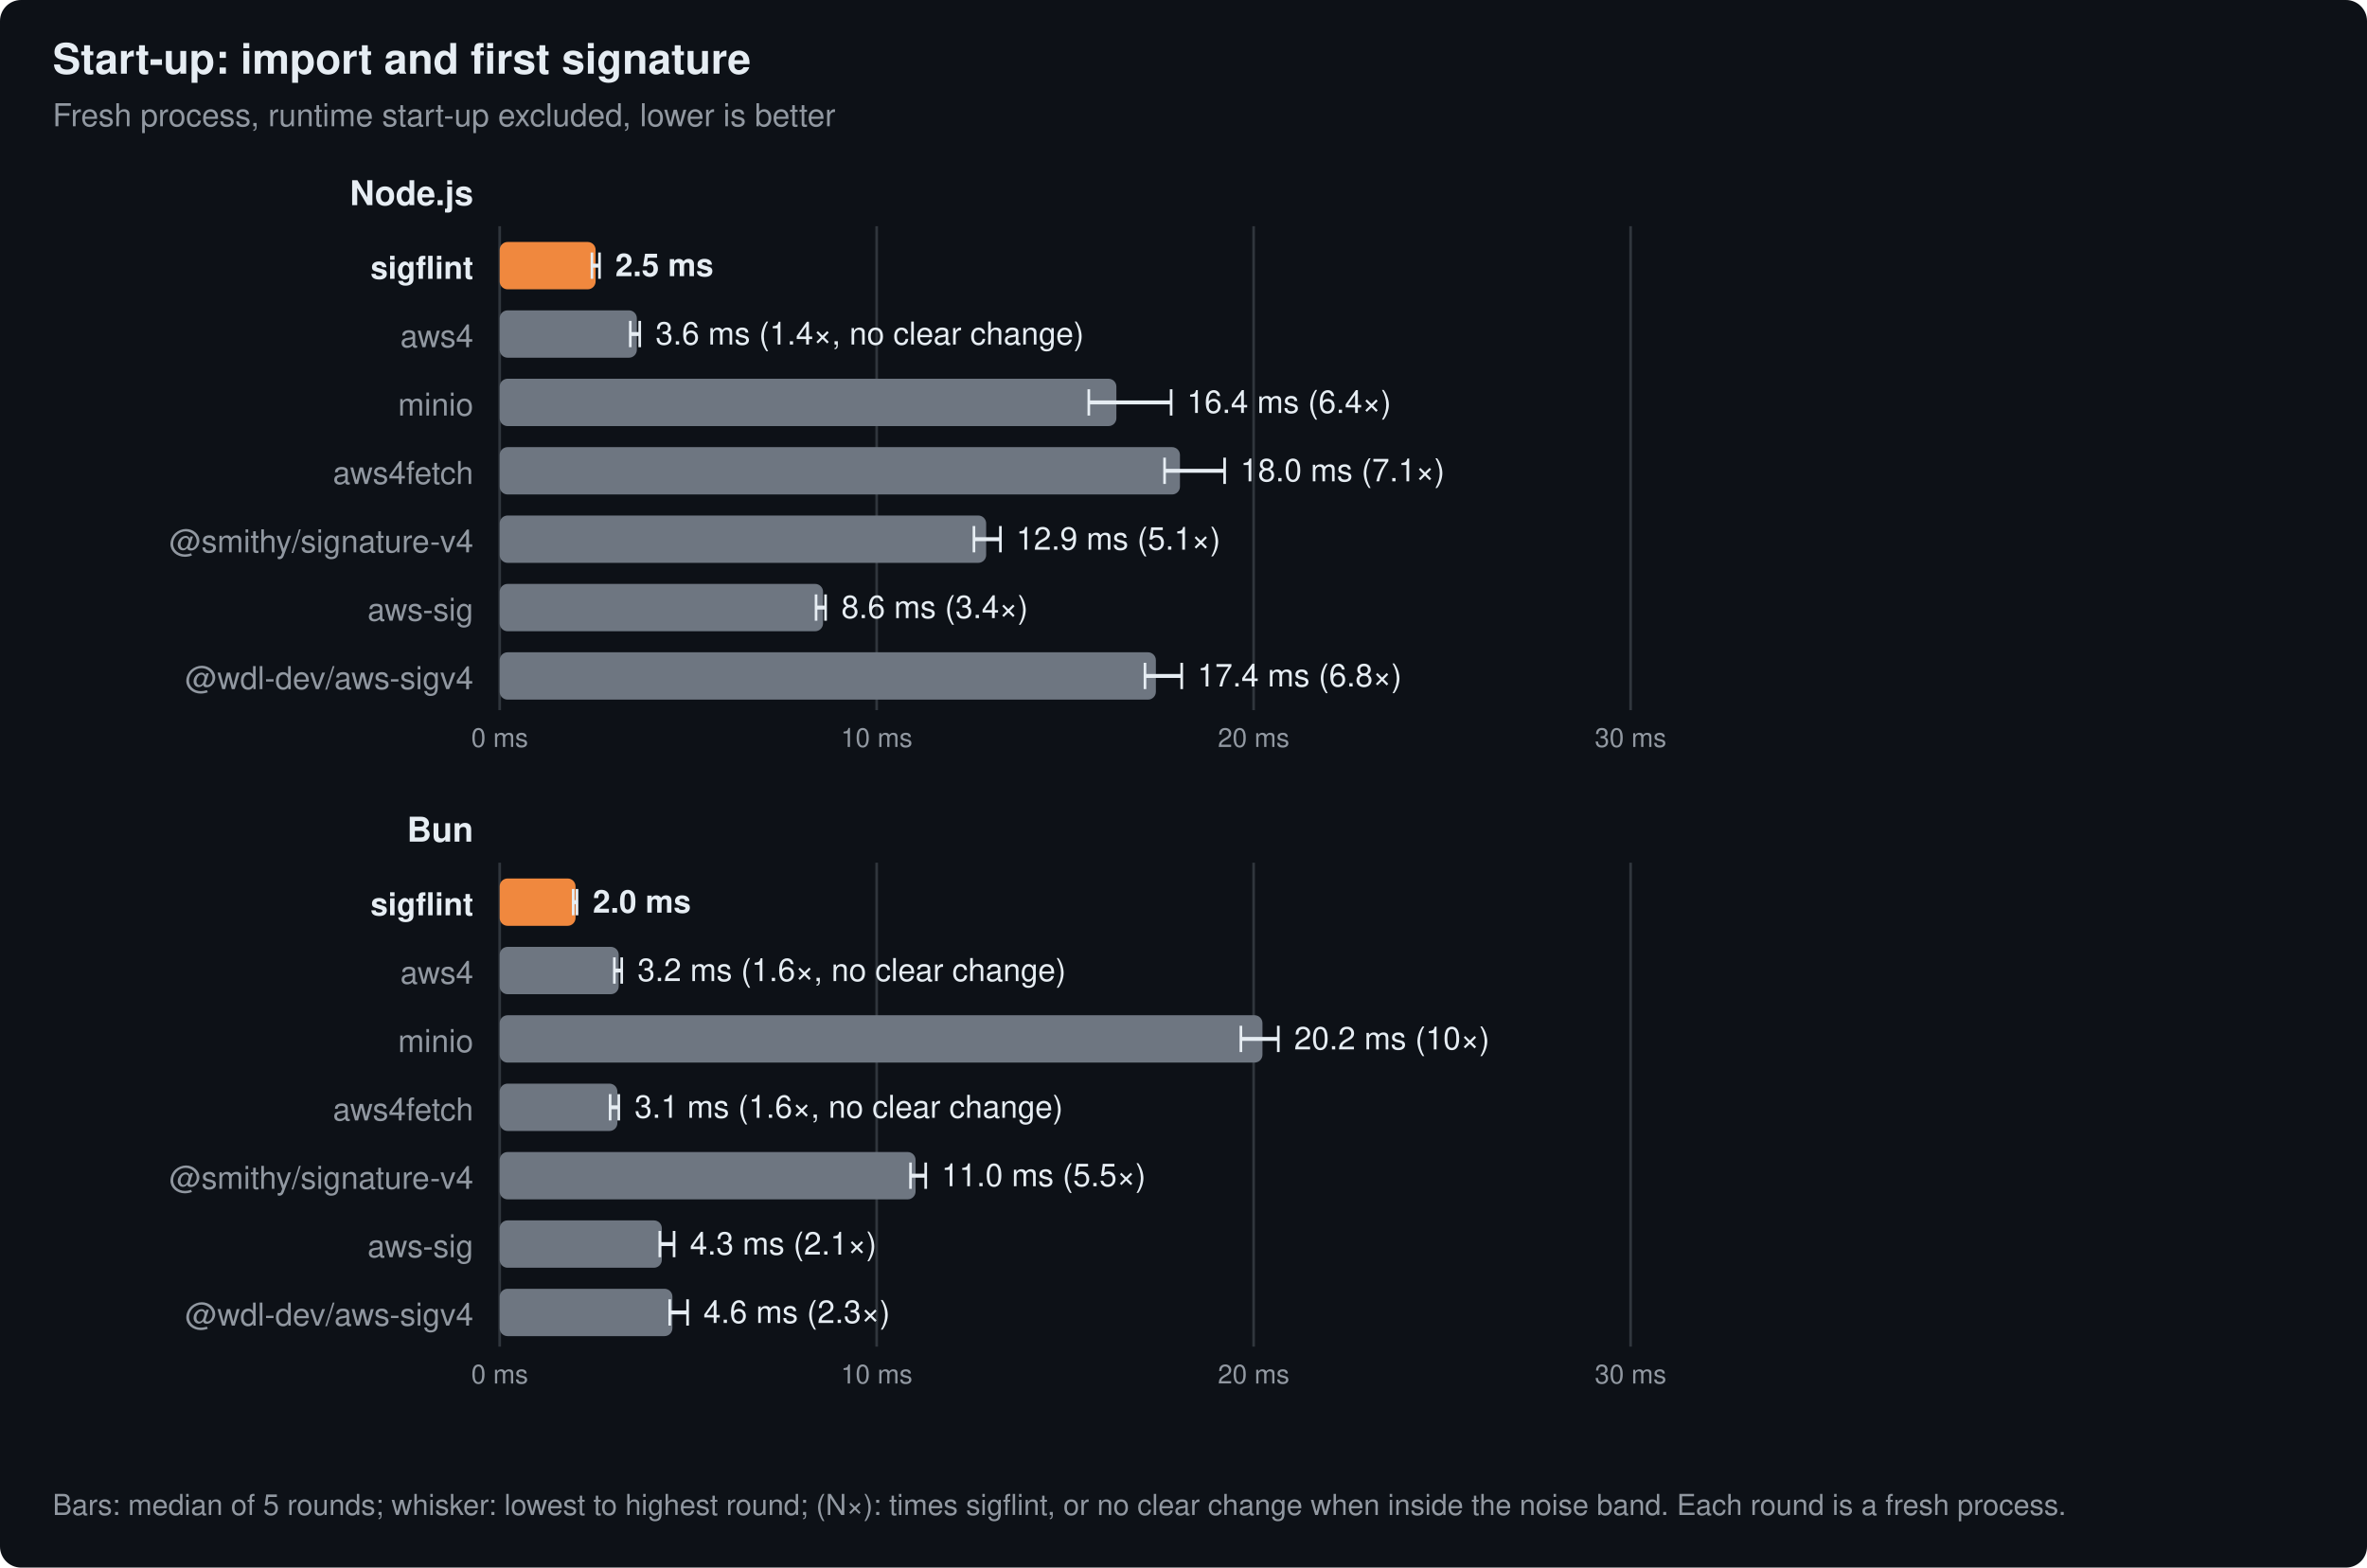
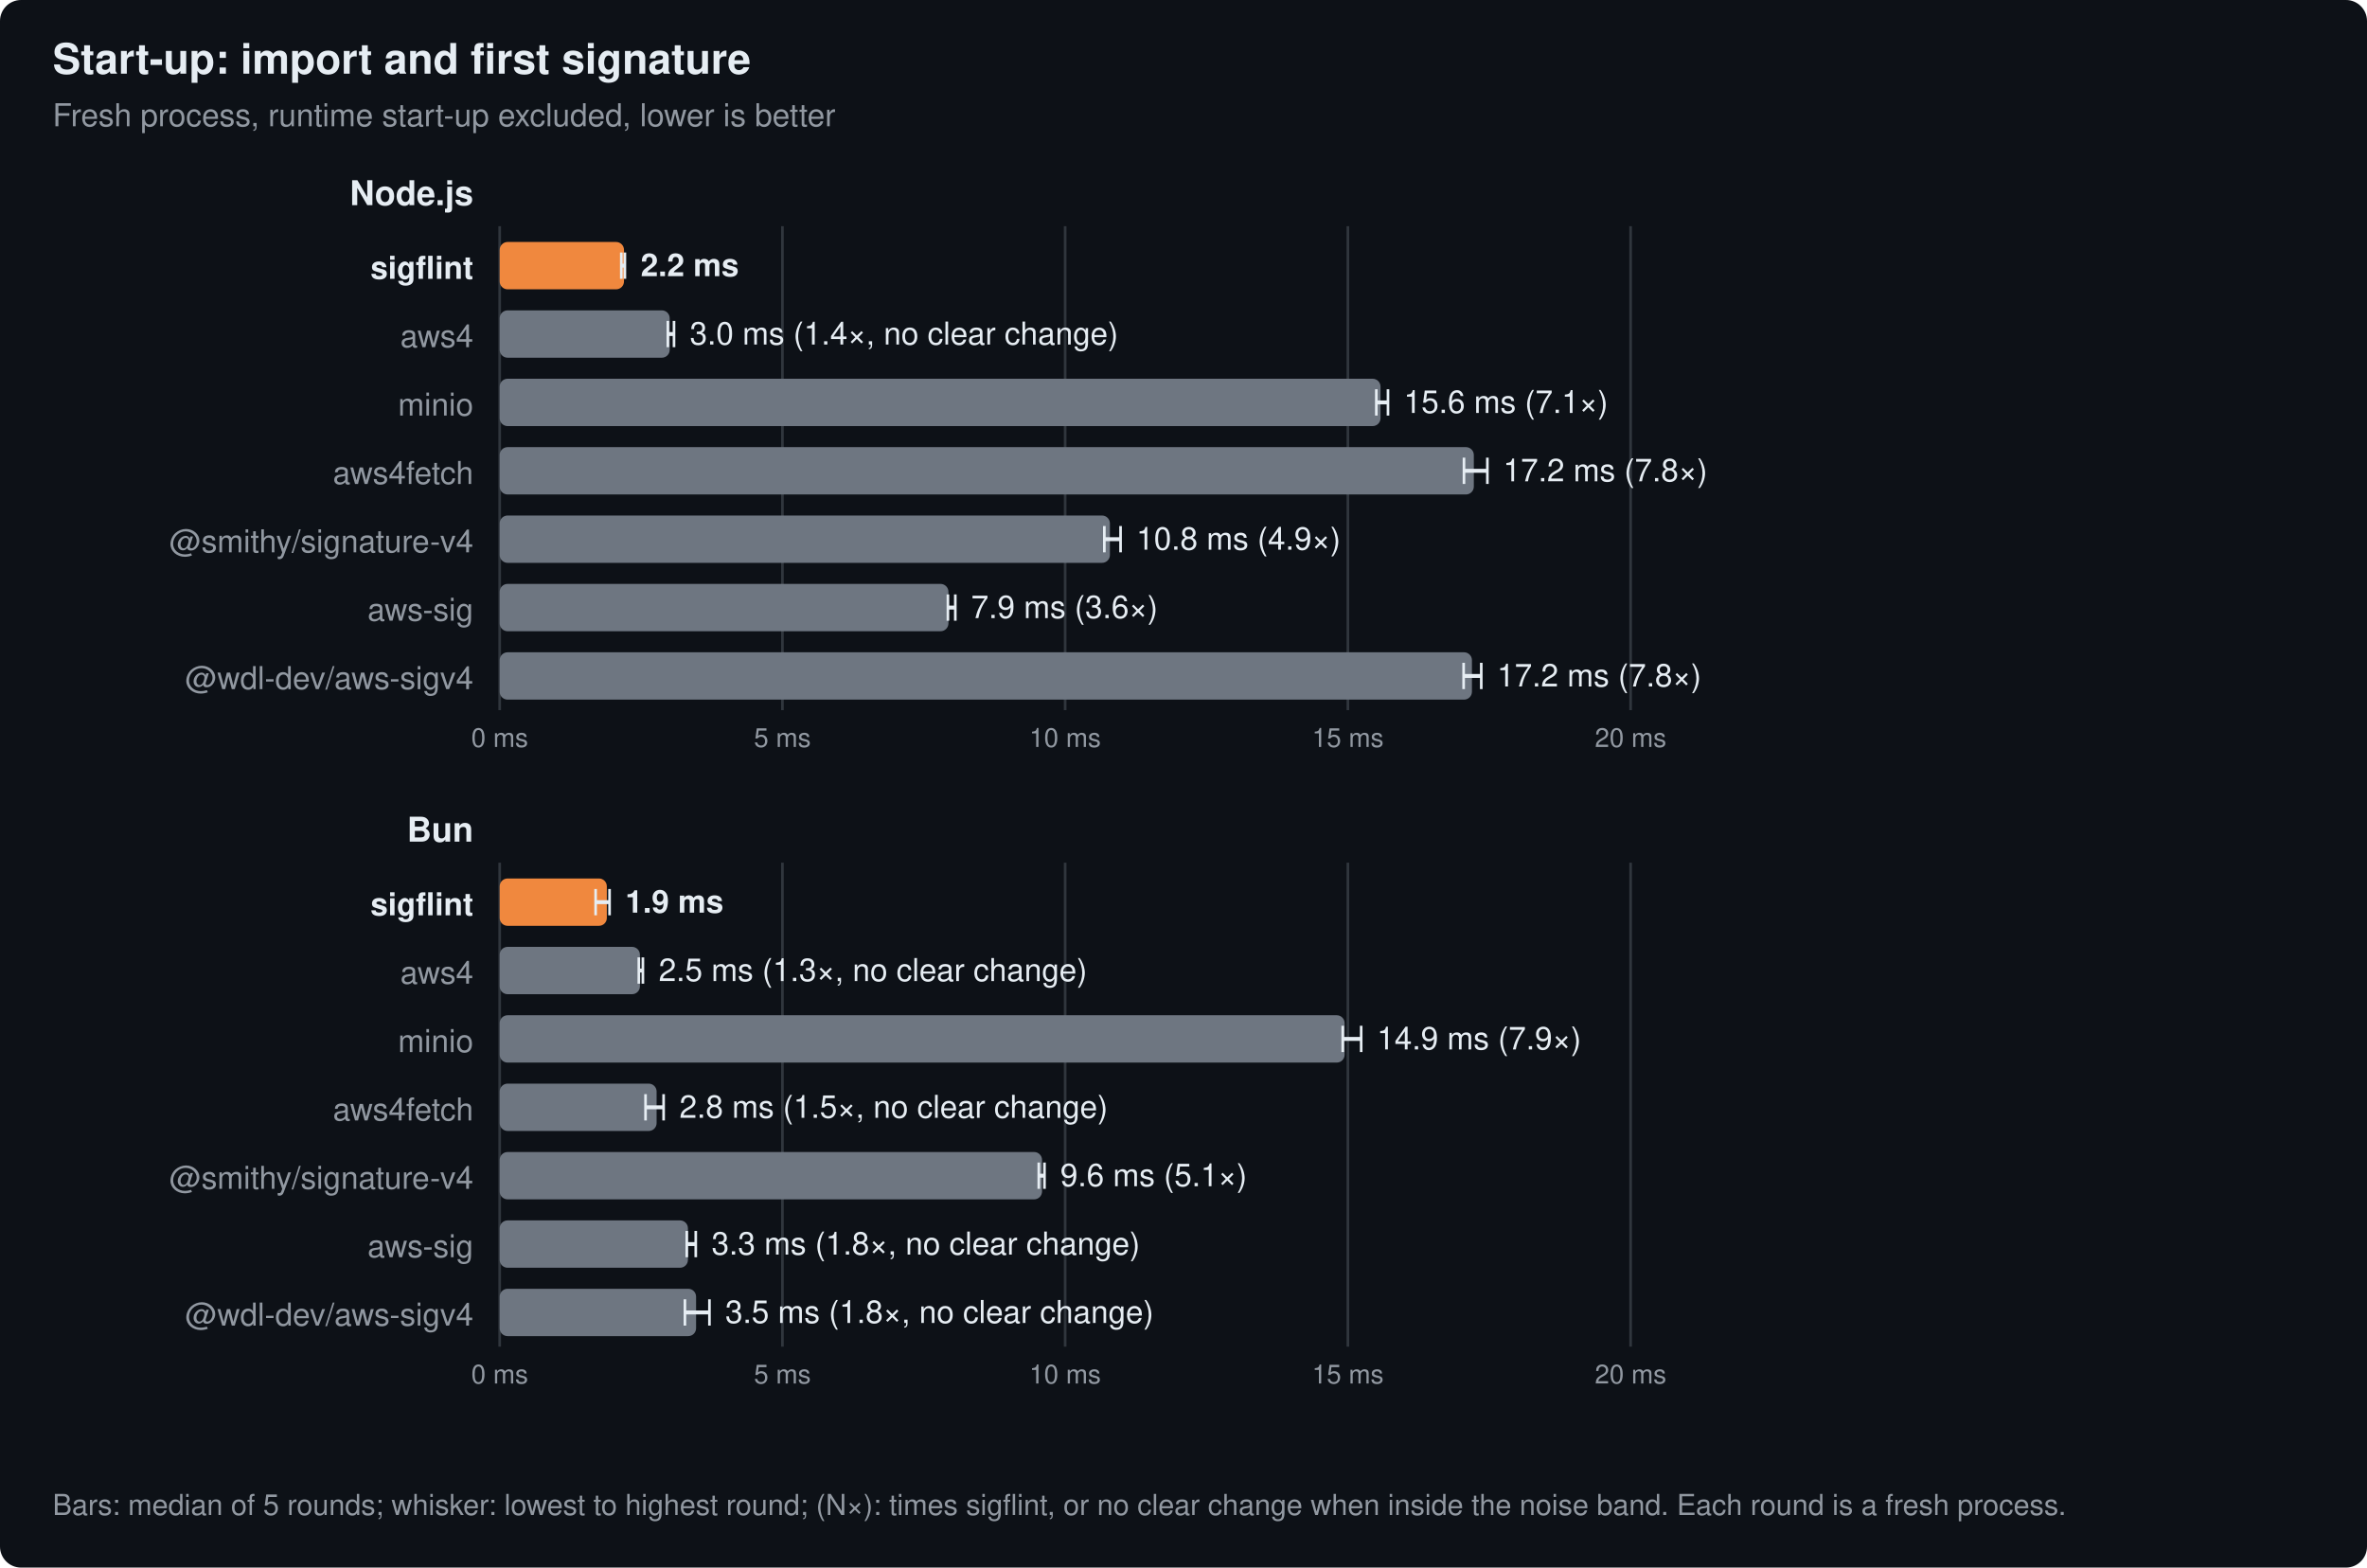
<svg xmlns="http://www.w3.org/2000/svg" width="900" height="596" viewBox="0 0 900 596" role="img" aria-labelledby="t" font-family="-apple-system,BlinkMacSystemFont,'Segoe UI',Helvetica,Arial,sans-serif">
  <rect width="900" height="596" rx="8" fill="#0d1117" />
  <text x="20" y="28" font-size="16" fill="#e6edf3" text-anchor="start" font-weight="600">Start-up: import and first signature</text>
  <text x="20" y="48" font-size="12" fill="#9198a1" text-anchor="start" font-weight="400">Fresh process, runtime start-up excluded, lower is better</text>
  <text x="180" y="78" font-size="13" fill="#e6edf3" text-anchor="end" font-weight="700">Node.js</text>
  <line x1="190" y1="86" x2="190" y2="270" stroke="#30363d" />
  <text x="190" y="284" font-size="10" fill="#9198a1" text-anchor="middle" font-weight="400">0 ms</text>
-   <line x1="333.333" y1="86" x2="333.333" y2="270" stroke="#30363d" />
-   <text x="333.333" y="284" font-size="10" fill="#9198a1" text-anchor="middle" font-weight="400">10 ms</text>
-   <line x1="476.667" y1="86" x2="476.667" y2="270" stroke="#30363d" />
-   <text x="476.667" y="284" font-size="10" fill="#9198a1" text-anchor="middle" font-weight="400">20 ms</text>
+   <line x1="297.5" y1="86" x2="297.5" y2="270" stroke="#30363d" />
+   <text x="297.5" y="284" font-size="10" fill="#9198a1" text-anchor="middle" font-weight="400">5 ms</text>
+   <line x1="405" y1="86" x2="405" y2="270" stroke="#30363d" />
+   <text x="405" y="284" font-size="10" fill="#9198a1" text-anchor="middle" font-weight="400">10 ms</text>
+   <line x1="512.5" y1="86" x2="512.5" y2="270" stroke="#30363d" />
+   <text x="512.5" y="284" font-size="10" fill="#9198a1" text-anchor="middle" font-weight="400">15 ms</text>
  <line x1="620" y1="86" x2="620" y2="270" stroke="#30363d" />
-   <text x="620" y="284" font-size="10" fill="#9198a1" text-anchor="middle" font-weight="400">30 ms</text>
+   <text x="620" y="284" font-size="10" fill="#9198a1" text-anchor="middle" font-weight="400">20 ms</text>
  <text x="180" y="106" font-size="12" fill="#e6edf3" text-anchor="end" font-weight="700">sigflint</text>
-   <rect x="190" y="92" width="36.469" height="18" rx="3" fill="#f0883e" />
-   <line x1="225.076" y1="101" x2="227.948" y2="101" stroke="#e6edf3" stroke-width="1.5" />
-   <line x1="225.076" y1="96" x2="225.076" y2="106" stroke="#e6edf3" />
-   <line x1="227.948" y1="96" x2="227.948" y2="106" stroke="#e6edf3" />
-   <text x="233.948" y="105" font-size="12" fill="#e6edf3" text-anchor="start" font-weight="700">2.5 ms</text>
+   <rect x="190" y="92" width="47.262" height="18" rx="3" fill="#f0883e" />
+   <line x1="236.237" y1="101" x2="237.598" y2="101" stroke="#e6edf3" stroke-width="1.5" />
+   <line x1="236.237" y1="96" x2="236.237" y2="106" stroke="#e6edf3" />
+   <line x1="237.598" y1="96" x2="237.598" y2="106" stroke="#e6edf3" />
+   <text x="243.598" y="105" font-size="12" fill="#e6edf3" text-anchor="start" font-weight="700">2.2 ms</text>
  <text x="180" y="132" font-size="12" fill="#9198a1" text-anchor="end" font-weight="400">aws4</text>
-   <rect x="190" y="118" width="52.142" height="18" rx="3" fill="#6e7681" />
-   <line x1="239.656" y1="127" x2="243.243" y2="127" stroke="#e6edf3" stroke-width="1.5" />
-   <line x1="239.656" y1="122" x2="239.656" y2="132" stroke="#e6edf3" />
-   <line x1="243.243" y1="122" x2="243.243" y2="132" stroke="#e6edf3" />
-   <text x="249.243" y="131" font-size="12" fill="#e6edf3" text-anchor="start" font-weight="400">3.6 ms  (1.4×, no clear change)</text>
+   <rect x="190" y="118" width="64.643" height="18" rx="3" fill="#6e7681" />
+   <line x1="253.932" y1="127" x2="256.278" y2="127" stroke="#e6edf3" stroke-width="1.5" />
+   <line x1="253.932" y1="122" x2="253.932" y2="132" stroke="#e6edf3" />
+   <line x1="256.278" y1="122" x2="256.278" y2="132" stroke="#e6edf3" />
+   <text x="262.278" y="131" font-size="12" fill="#e6edf3" text-anchor="start" font-weight="400">3.0 ms  (1.4×, no clear change)</text>
  <text x="180" y="158" font-size="12" fill="#9198a1" text-anchor="end" font-weight="400">minio</text>
-   <rect x="190" y="144" width="234.481" height="18" rx="3" fill="#6e7681" />
-   <line x1="413.997" y1="153" x2="445.297" y2="153" stroke="#e6edf3" stroke-width="1.5" />
-   <line x1="413.997" y1="148" x2="413.997" y2="158" stroke="#e6edf3" />
-   <line x1="445.297" y1="148" x2="445.297" y2="158" stroke="#e6edf3" />
-   <text x="451.297" y="157" font-size="12" fill="#e6edf3" text-anchor="start" font-weight="400">16.4 ms  (6.4×)</text>
+   <rect x="190" y="144" width="334.913" height="18" rx="3" fill="#6e7681" />
+   <line x1="523.318" y1="153" x2="527.749" y2="153" stroke="#e6edf3" stroke-width="1.5" />
+   <line x1="523.318" y1="148" x2="523.318" y2="158" stroke="#e6edf3" />
+   <line x1="527.749" y1="148" x2="527.749" y2="158" stroke="#e6edf3" />
+   <text x="533.749" y="157" font-size="12" fill="#e6edf3" text-anchor="start" font-weight="400">15.6 ms  (7.1×)</text>
  <text x="180" y="184" font-size="12" fill="#9198a1" text-anchor="end" font-weight="400">aws4fetch</text>
-   <rect x="190" y="170" width="258.655" height="18" rx="3" fill="#6e7681" />
-   <line x1="442.801" y1="179" x2="465.637" y2="179" stroke="#e6edf3" stroke-width="1.5" />
-   <line x1="442.801" y1="174" x2="442.801" y2="184" stroke="#e6edf3" />
-   <line x1="465.637" y1="174" x2="465.637" y2="184" stroke="#e6edf3" />
-   <text x="471.637" y="183" font-size="12" fill="#e6edf3" text-anchor="start" font-weight="400">18.0 ms  (7.1×)</text>
+   <rect x="190" y="170" width="370.389" height="18" rx="3" fill="#6e7681" />
+   <line x1="556.644" y1="179" x2="565.541" y2="179" stroke="#e6edf3" stroke-width="1.5" />
+   <line x1="556.644" y1="174" x2="556.644" y2="184" stroke="#e6edf3" />
+   <line x1="565.541" y1="174" x2="565.541" y2="184" stroke="#e6edf3" />
+   <text x="571.541" y="183" font-size="12" fill="#e6edf3" text-anchor="start" font-weight="400">17.2 ms  (7.8×)</text>
  <text x="180" y="210" font-size="12" fill="#9198a1" text-anchor="end" font-weight="400">@smithy/signature-v4</text>
-   <rect x="190" y="196" width="184.965" height="18" rx="3" fill="#6e7681" />
-   <line x1="370.324" y1="205" x2="380.385" y2="205" stroke="#e6edf3" stroke-width="1.5" />
-   <line x1="370.324" y1="200" x2="370.324" y2="210" stroke="#e6edf3" />
-   <line x1="380.385" y1="200" x2="380.385" y2="210" stroke="#e6edf3" />
-   <text x="386.385" y="209" font-size="12" fill="#e6edf3" text-anchor="start" font-weight="400">12.9 ms  (5.1×)</text>
+   <rect x="190" y="196" width="232.021" height="18" rx="3" fill="#6e7681" />
+   <line x1="419.904" y1="205" x2="426.067" y2="205" stroke="#e6edf3" stroke-width="1.5" />
+   <line x1="419.904" y1="200" x2="419.904" y2="210" stroke="#e6edf3" />
+   <line x1="426.067" y1="200" x2="426.067" y2="210" stroke="#e6edf3" />
+   <text x="432.067" y="209" font-size="12" fill="#e6edf3" text-anchor="start" font-weight="400">10.8 ms  (4.9×)</text>
  <text x="180" y="236" font-size="12" fill="#9198a1" text-anchor="end" font-weight="400">aws-sig</text>
-   <rect x="190" y="222" width="122.945" height="18" rx="3" fill="#6e7681" />
-   <line x1="310.29" y1="231" x2="313.903" y2="231" stroke="#e6edf3" stroke-width="1.5" />
-   <line x1="310.29" y1="226" x2="310.29" y2="236" stroke="#e6edf3" />
-   <line x1="313.903" y1="226" x2="313.903" y2="236" stroke="#e6edf3" />
-   <text x="319.903" y="235" font-size="12" fill="#e6edf3" text-anchor="start" font-weight="400">8.6 ms  (3.4×)</text>
+   <rect x="190" y="222" width="170.624" height="18" rx="3" fill="#6e7681" />
+   <line x1="360.423" y1="231" x2="363.235" y2="231" stroke="#e6edf3" stroke-width="1.5" />
+   <line x1="360.423" y1="226" x2="360.423" y2="236" stroke="#e6edf3" />
+   <line x1="363.235" y1="226" x2="363.235" y2="236" stroke="#e6edf3" />
+   <text x="369.235" y="235" font-size="12" fill="#e6edf3" text-anchor="start" font-weight="400">7.9 ms  (3.6×)</text>
  <text x="180" y="262" font-size="12" fill="#9198a1" text-anchor="end" font-weight="400">@wdl-dev/aws-sigv4</text>
-   <rect x="190" y="248" width="249.495" height="18" rx="3" fill="#6e7681" />
-   <line x1="435.353" y1="257" x2="449.314" y2="257" stroke="#e6edf3" stroke-width="1.5" />
-   <line x1="435.353" y1="252" x2="435.353" y2="262" stroke="#e6edf3" />
-   <line x1="449.314" y1="252" x2="449.314" y2="262" stroke="#e6edf3" />
-   <text x="455.314" y="261" font-size="12" fill="#e6edf3" text-anchor="start" font-weight="400">17.4 ms  (6.8×)</text>
+   <rect x="190" y="248" width="369.674" height="18" rx="3" fill="#6e7681" />
+   <line x1="556.513" y1="257" x2="563.219" y2="257" stroke="#e6edf3" stroke-width="1.5" />
+   <line x1="556.513" y1="252" x2="556.513" y2="262" stroke="#e6edf3" />
+   <line x1="563.219" y1="252" x2="563.219" y2="262" stroke="#e6edf3" />
+   <text x="569.219" y="261" font-size="12" fill="#e6edf3" text-anchor="start" font-weight="400">17.2 ms  (7.8×)</text>
  <text x="180" y="320" font-size="13" fill="#e6edf3" text-anchor="end" font-weight="700">Bun</text>
  <line x1="190" y1="328" x2="190" y2="512" stroke="#30363d" />
  <text x="190" y="526" font-size="10" fill="#9198a1" text-anchor="middle" font-weight="400">0 ms</text>
-   <line x1="333.333" y1="328" x2="333.333" y2="512" stroke="#30363d" />
-   <text x="333.333" y="526" font-size="10" fill="#9198a1" text-anchor="middle" font-weight="400">10 ms</text>
-   <line x1="476.667" y1="328" x2="476.667" y2="512" stroke="#30363d" />
-   <text x="476.667" y="526" font-size="10" fill="#9198a1" text-anchor="middle" font-weight="400">20 ms</text>
+   <line x1="297.5" y1="328" x2="297.5" y2="512" stroke="#30363d" />
+   <text x="297.5" y="526" font-size="10" fill="#9198a1" text-anchor="middle" font-weight="400">5 ms</text>
+   <line x1="405" y1="328" x2="405" y2="512" stroke="#30363d" />
+   <text x="405" y="526" font-size="10" fill="#9198a1" text-anchor="middle" font-weight="400">10 ms</text>
+   <line x1="512.5" y1="328" x2="512.5" y2="512" stroke="#30363d" />
+   <text x="512.5" y="526" font-size="10" fill="#9198a1" text-anchor="middle" font-weight="400">15 ms</text>
  <line x1="620" y1="328" x2="620" y2="512" stroke="#30363d" />
-   <text x="620" y="526" font-size="10" fill="#9198a1" text-anchor="middle" font-weight="400">30 ms</text>
+   <text x="620" y="526" font-size="10" fill="#9198a1" text-anchor="middle" font-weight="400">20 ms</text>
  <text x="180" y="348" font-size="12" fill="#e6edf3" text-anchor="end" font-weight="700">sigflint</text>
-   <rect x="190" y="334" width="28.836" height="18" rx="3" fill="#f0883e" />
-   <line x1="217.959" y1="343" x2="219.392" y2="343" stroke="#e6edf3" stroke-width="1.5" />
-   <line x1="217.959" y1="338" x2="217.959" y2="348" stroke="#e6edf3" />
-   <line x1="219.392" y1="338" x2="219.392" y2="348" stroke="#e6edf3" />
-   <text x="225.392" y="347" font-size="12" fill="#e6edf3" text-anchor="start" font-weight="700">2.0 ms</text>
+   <rect x="190" y="334" width="40.738" height="18" rx="3" fill="#f0883e" />
+   <line x1="226.473" y1="343" x2="231.77" y2="343" stroke="#e6edf3" stroke-width="1.5" />
+   <line x1="226.473" y1="338" x2="226.473" y2="348" stroke="#e6edf3" />
+   <line x1="231.77" y1="338" x2="231.77" y2="348" stroke="#e6edf3" />
+   <text x="237.77" y="347" font-size="12" fill="#e6edf3" text-anchor="start" font-weight="700">1.9 ms</text>
  <text x="180" y="374" font-size="12" fill="#9198a1" text-anchor="end" font-weight="400">aws4</text>
-   <rect x="190" y="360" width="45.252" height="18" rx="3" fill="#6e7681" />
-   <line x1="233.596" y1="369" x2="236.395" y2="369" stroke="#e6edf3" stroke-width="1.5" />
-   <line x1="233.596" y1="364" x2="233.596" y2="374" stroke="#e6edf3" />
-   <line x1="236.395" y1="364" x2="236.395" y2="374" stroke="#e6edf3" />
-   <text x="242.395" y="373" font-size="12" fill="#e6edf3" text-anchor="start" font-weight="400">3.2 ms  (1.6×, no clear change)</text>
+   <rect x="190" y="360" width="53.317" height="18" rx="3" fill="#6e7681" />
+   <line x1="242.901" y1="369" x2="244.45" y2="369" stroke="#e6edf3" stroke-width="1.5" />
+   <line x1="242.901" y1="364" x2="242.901" y2="374" stroke="#e6edf3" />
+   <line x1="244.45" y1="364" x2="244.45" y2="374" stroke="#e6edf3" />
+   <text x="250.45" y="373" font-size="12" fill="#e6edf3" text-anchor="start" font-weight="400">2.5 ms  (1.3×, no clear change)</text>
  <text x="180" y="400" font-size="12" fill="#9198a1" text-anchor="end" font-weight="400">minio</text>
-   <rect x="190" y="386" width="290.023" height="18" rx="3" fill="#6e7681" />
-   <line x1="471.822" y1="395" x2="486.046" y2="395" stroke="#e6edf3" stroke-width="1.5" />
-   <line x1="471.822" y1="390" x2="471.822" y2="400" stroke="#e6edf3" />
-   <line x1="486.046" y1="390" x2="486.046" y2="400" stroke="#e6edf3" />
-   <text x="492.046" y="399" font-size="12" fill="#e6edf3" text-anchor="start" font-weight="400">20.2 ms  (10×)</text>
+   <rect x="190" y="386" width="321.262" height="18" rx="3" fill="#6e7681" />
+   <line x1="510.542" y1="395" x2="517.557" y2="395" stroke="#e6edf3" stroke-width="1.5" />
+   <line x1="510.542" y1="390" x2="510.542" y2="400" stroke="#e6edf3" />
+   <line x1="517.557" y1="390" x2="517.557" y2="400" stroke="#e6edf3" />
+   <text x="523.557" y="399" font-size="12" fill="#e6edf3" text-anchor="start" font-weight="400">14.9 ms  (7.9×)</text>
  <text x="180" y="426" font-size="12" fill="#9198a1" text-anchor="end" font-weight="400">aws4fetch</text>
-   <rect x="190" y="412" width="44.748" height="18" rx="3" fill="#6e7681" />
-   <line x1="231.988" y1="421" x2="235.272" y2="421" stroke="#e6edf3" stroke-width="1.5" />
-   <line x1="231.988" y1="416" x2="231.988" y2="426" stroke="#e6edf3" />
-   <line x1="235.272" y1="416" x2="235.272" y2="426" stroke="#e6edf3" />
-   <text x="241.272" y="425" font-size="12" fill="#e6edf3" text-anchor="start" font-weight="400">3.1 ms  (1.6×, no clear change)</text>
+   <rect x="190" y="412" width="59.662" height="18" rx="3" fill="#6e7681" />
+   <line x1="245.449" y1="421" x2="252.32" y2="421" stroke="#e6edf3" stroke-width="1.5" />
+   <line x1="245.449" y1="416" x2="245.449" y2="426" stroke="#e6edf3" />
+   <line x1="252.32" y1="416" x2="252.32" y2="426" stroke="#e6edf3" />
+   <text x="258.32" y="425" font-size="12" fill="#e6edf3" text-anchor="start" font-weight="400">2.8 ms  (1.5×, no clear change)</text>
  <text x="180" y="452" font-size="12" fill="#9198a1" text-anchor="end" font-weight="400">@smithy/signature-v4</text>
-   <rect x="190" y="438" width="158.128" height="18" rx="3" fill="#6e7681" />
-   <line x1="346.203" y1="447" x2="351.98" y2="447" stroke="#e6edf3" stroke-width="1.5" />
-   <line x1="346.203" y1="442" x2="346.203" y2="452" stroke="#e6edf3" />
-   <line x1="351.98" y1="442" x2="351.98" y2="452" stroke="#e6edf3" />
-   <text x="357.98" y="451" font-size="12" fill="#e6edf3" text-anchor="start" font-weight="400">11.0 ms  (5.5×)</text>
+   <rect x="190" y="438" width="206.214" height="18" rx="3" fill="#6e7681" />
+   <line x1="394.971" y1="447" x2="397.142" y2="447" stroke="#e6edf3" stroke-width="1.5" />
+   <line x1="394.971" y1="442" x2="394.971" y2="452" stroke="#e6edf3" />
+   <line x1="397.142" y1="442" x2="397.142" y2="452" stroke="#e6edf3" />
+   <text x="403.142" y="451" font-size="12" fill="#e6edf3" text-anchor="start" font-weight="400">9.6 ms  (5.1×)</text>
  <text x="180" y="478" font-size="12" fill="#9198a1" text-anchor="end" font-weight="400">aws-sig</text>
-   <rect x="190" y="464" width="61.649" height="18" rx="3" fill="#6e7681" />
-   <line x1="250.884" y1="473" x2="256.31" y2="473" stroke="#e6edf3" stroke-width="1.5" />
-   <line x1="250.884" y1="468" x2="250.884" y2="478" stroke="#e6edf3" />
-   <line x1="256.31" y1="468" x2="256.31" y2="478" stroke="#e6edf3" />
-   <text x="262.31" y="477" font-size="12" fill="#e6edf3" text-anchor="start" font-weight="400">4.3 ms  (2.1×)</text>
+   <rect x="190" y="464" width="71.571" height="18" rx="3" fill="#6e7681" />
+   <line x1="261.132" y1="473" x2="264.55" y2="473" stroke="#e6edf3" stroke-width="1.5" />
+   <line x1="261.132" y1="468" x2="261.132" y2="478" stroke="#e6edf3" />
+   <line x1="264.55" y1="468" x2="264.55" y2="478" stroke="#e6edf3" />
+   <text x="270.55" y="477" font-size="12" fill="#e6edf3" text-anchor="start" font-weight="400">3.3 ms  (1.8×, no clear change)</text>
  <text x="180" y="504" font-size="12" fill="#9198a1" text-anchor="end" font-weight="400">@wdl-dev/aws-sigv4</text>
-   <rect x="190" y="490" width="65.672" height="18" rx="3" fill="#6e7681" />
-   <line x1="254.648" y1="499" x2="261.439" y2="499" stroke="#e6edf3" stroke-width="1.5" />
-   <line x1="254.648" y1="494" x2="254.648" y2="504" stroke="#e6edf3" />
-   <line x1="261.439" y1="494" x2="261.439" y2="504" stroke="#e6edf3" />
-   <text x="267.439" y="503" font-size="12" fill="#e6edf3" text-anchor="start" font-weight="400">4.6 ms  (2.3×)</text>
+   <rect x="190" y="490" width="74.672" height="18" rx="3" fill="#6e7681" />
+   <line x1="260.424" y1="499" x2="269.751" y2="499" stroke="#e6edf3" stroke-width="1.5" />
+   <line x1="260.424" y1="494" x2="260.424" y2="504" stroke="#e6edf3" />
+   <line x1="269.751" y1="494" x2="269.751" y2="504" stroke="#e6edf3" />
+   <text x="275.751" y="503" font-size="12" fill="#e6edf3" text-anchor="start" font-weight="400">3.5 ms  (1.8×, no clear change)</text>
  <text x="20" y="576" font-size="11" fill="#9198a1" text-anchor="start" font-weight="400">Bars: median of 5 rounds; whisker: lowest to highest round; (N×): times sigflint, or no clear change when inside the noise band. Each round is a fresh process.</text>
</svg>
